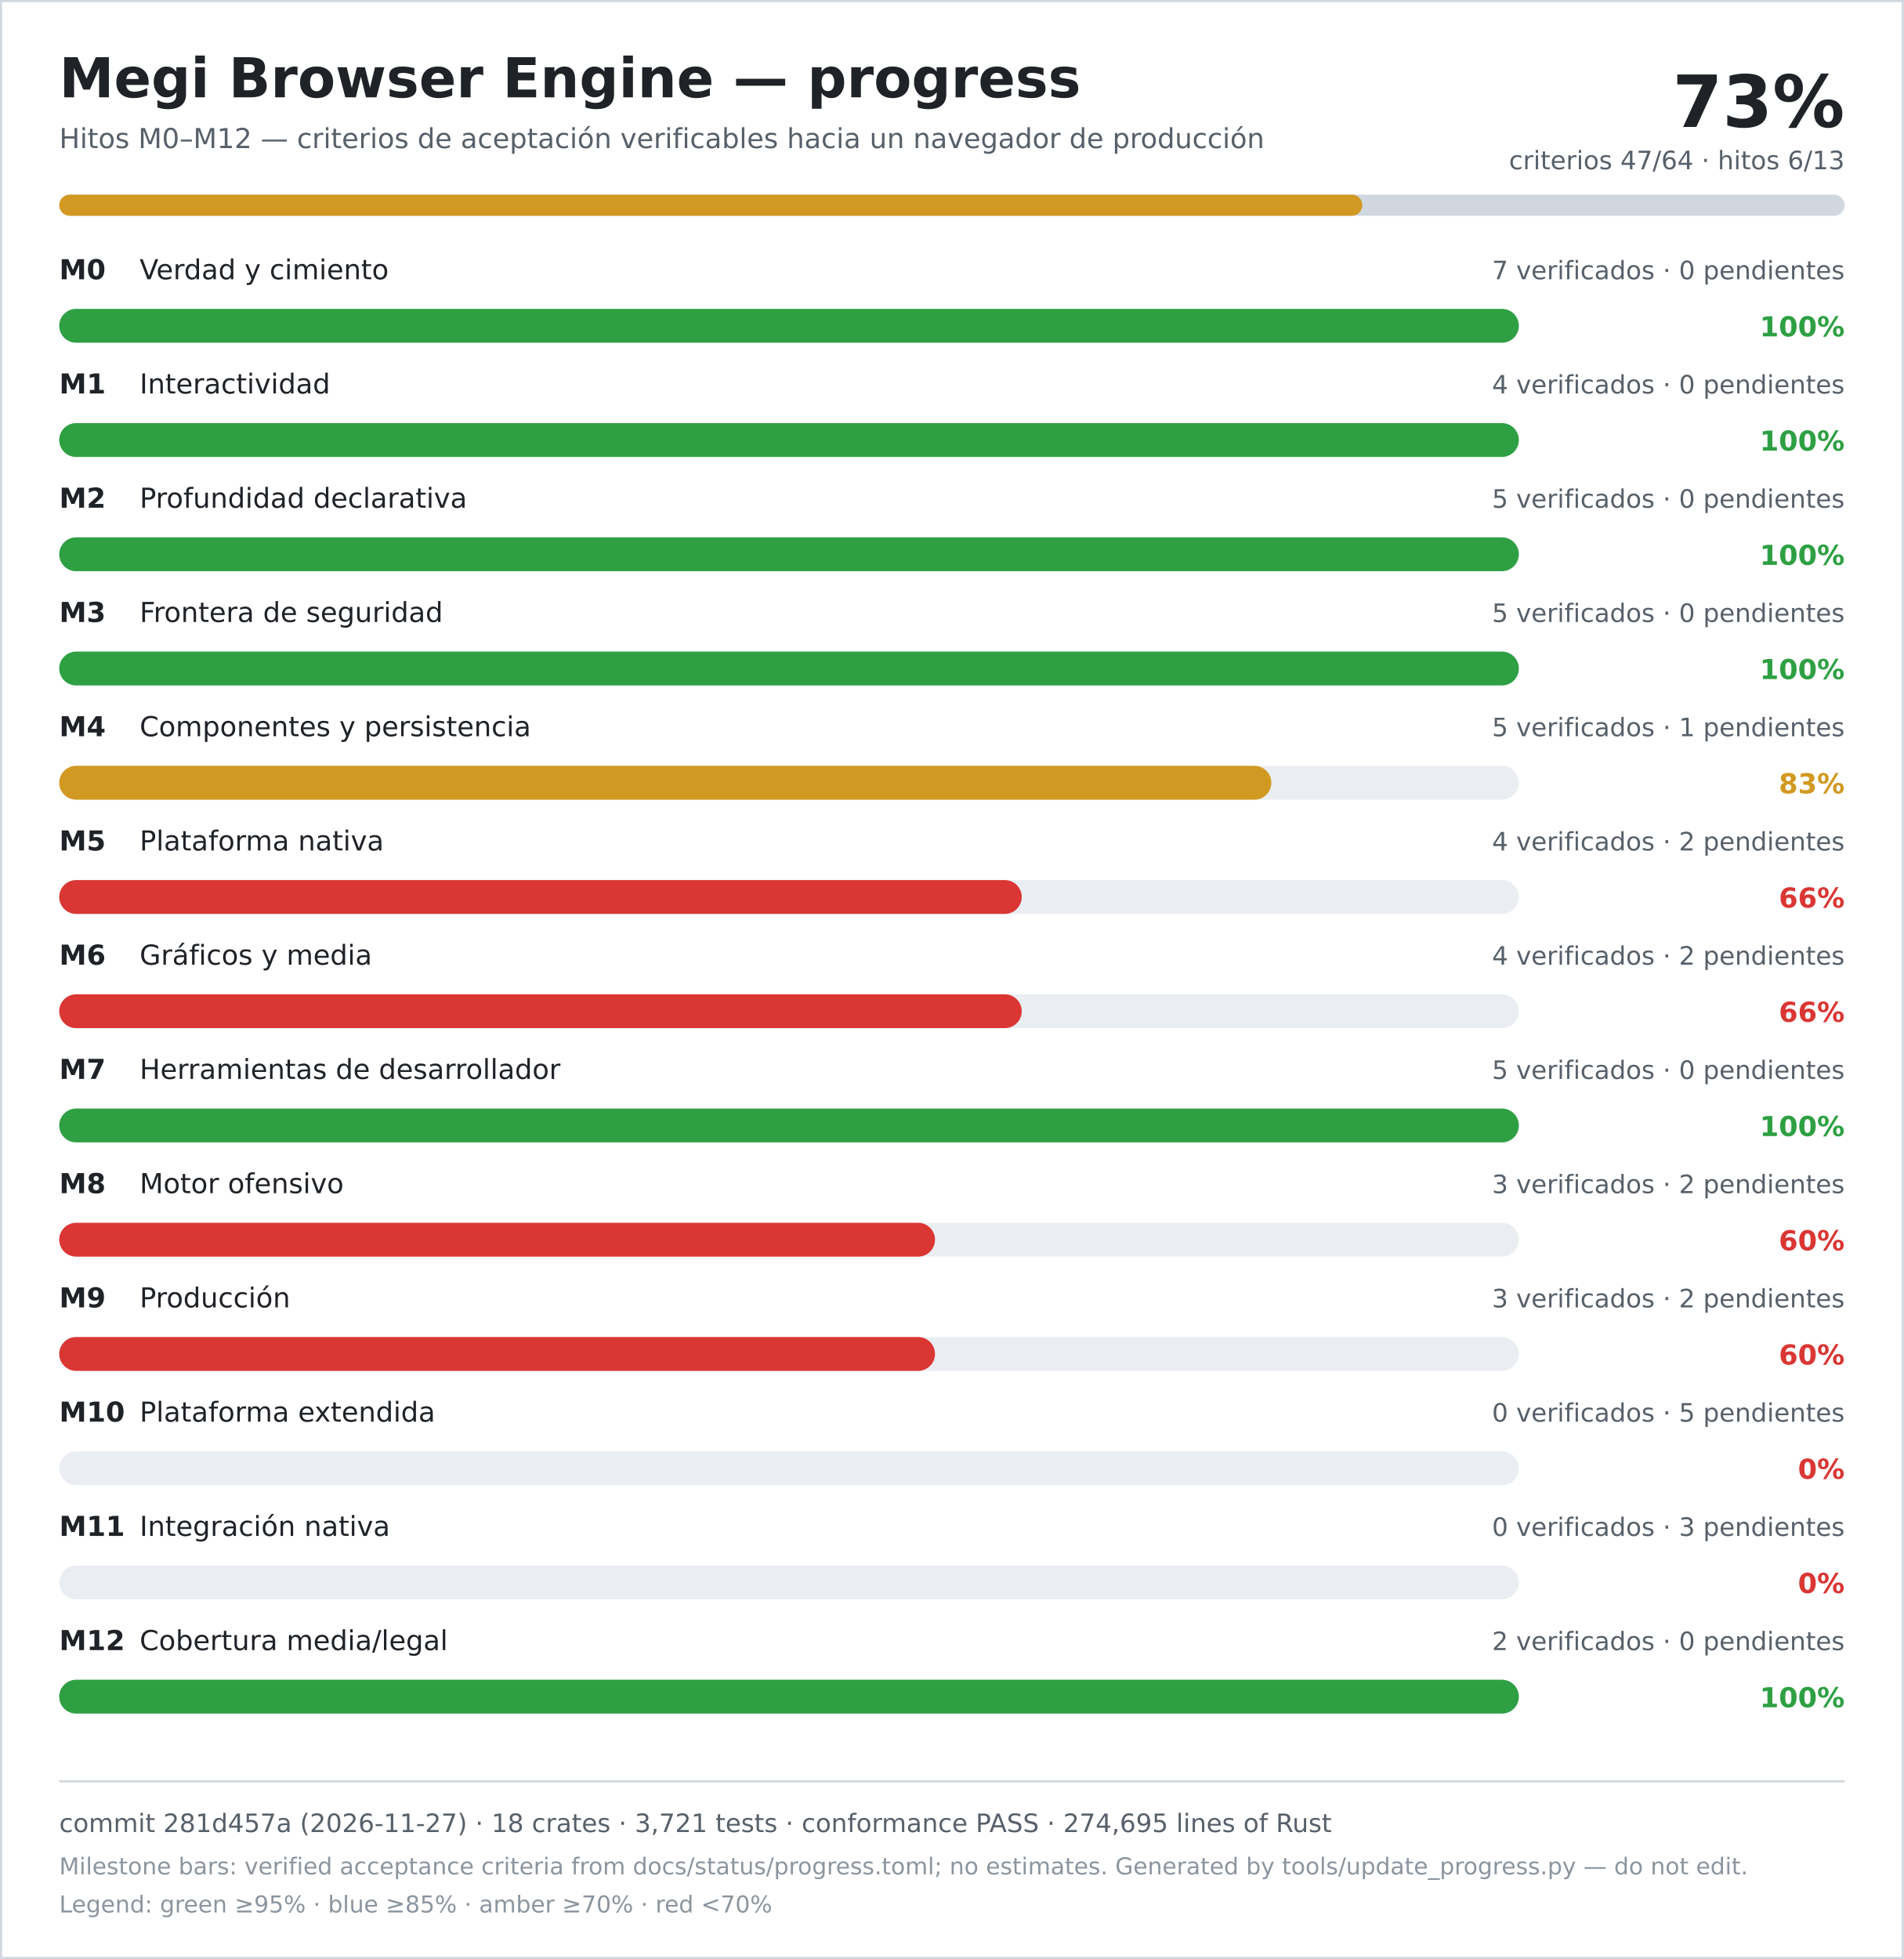
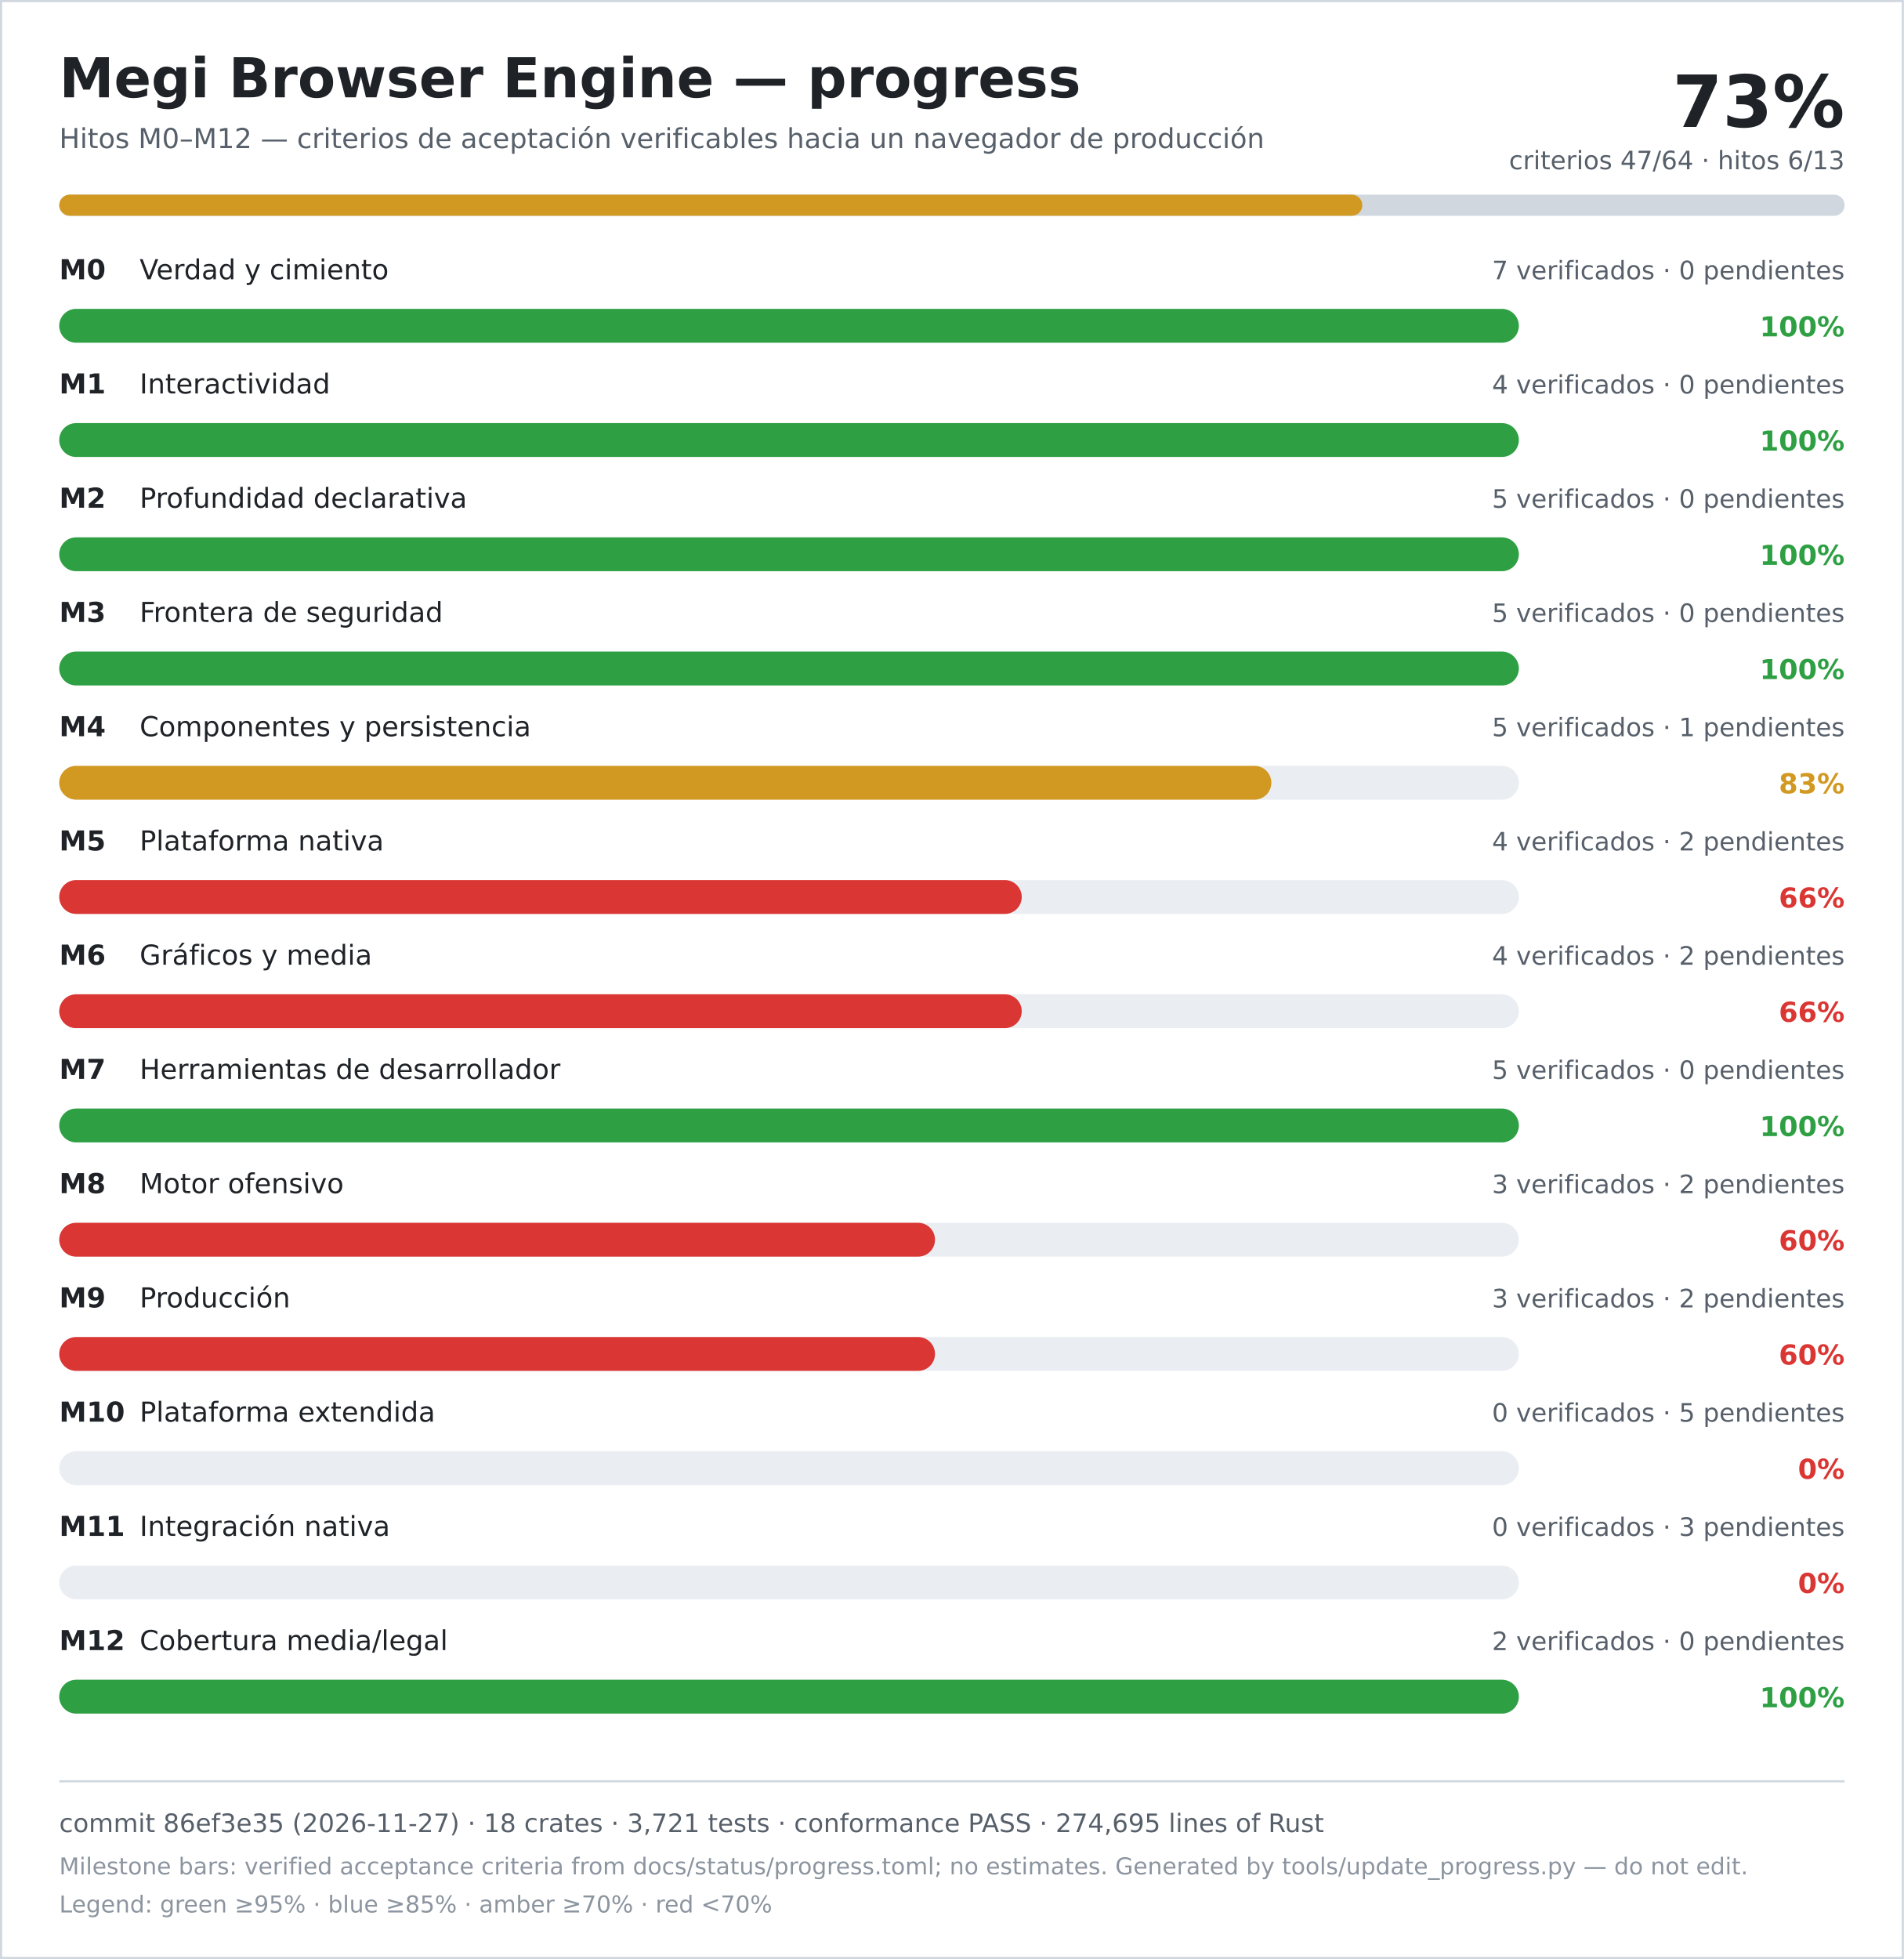
<svg xmlns="http://www.w3.org/2000/svg" width="900" height="926" viewBox="0 0 900 926" role="img" aria-labelledby="title desc">
  <rect width="900" height="926" fill="#ffffff" />
  <rect x="0.5" y="0.5" width="899" height="925" fill="none" stroke="#d0d7de" />
  <text x="28" y="46" font-family="DejaVu Sans, Verdana, sans-serif" font-size="26" font-weight="700" fill="#1f2328">Megi Browser Engine — progress</text>
  <text x="28" y="70" font-family="DejaVu Sans, Verdana, sans-serif" font-size="13" fill="#57606a">Hitos M0–M12 — criterios de aceptación verificables hacia un navegador de producción</text>
  <text x="872" y="60" text-anchor="end" font-family="DejaVu Sans, Verdana, sans-serif" font-size="34" font-weight="700" fill="#1f2328">73%</text>
  <text x="872" y="80" text-anchor="end" font-family="DejaVu Sans, Verdana, sans-serif" font-size="12" fill="#57606a">criterios 47/64 · hitos 6/13</text>
  <rect x="28" y="92" width="844" height="10" rx="5" fill="#d0d7de" />
  <rect x="28" y="92" width="616" height="10" rx="5" fill="#d29922" />
  <text x="28" y="132" font-family="DejaVu Sans, Verdana, sans-serif" font-size="13" font-weight="700" fill="#1f2328">M0</text>
  <text x="66" y="132" font-family="DejaVu Sans, Verdana, sans-serif" font-size="13" fill="#1f2328">Verdad y cimiento</text>
  <text x="872" y="132" text-anchor="end" font-family="DejaVu Sans, Verdana, sans-serif" font-size="12" fill="#57606a">7 verificados · 0 pendientes</text>
  <rect x="28" y="146" width="690" height="16" rx="8" fill="#eaeef2" />
  <rect x="28" y="146" width="690" height="16" rx="8" fill="#2ea043" />
  <text x="872" y="159" text-anchor="end" font-family="DejaVu Sans, Verdana, sans-serif" font-size="13" font-weight="700" fill="#2ea043">100%</text>
  <text x="28" y="186" font-family="DejaVu Sans, Verdana, sans-serif" font-size="13" font-weight="700" fill="#1f2328">M1</text>
  <text x="66" y="186" font-family="DejaVu Sans, Verdana, sans-serif" font-size="13" fill="#1f2328">Interactividad</text>
  <text x="872" y="186" text-anchor="end" font-family="DejaVu Sans, Verdana, sans-serif" font-size="12" fill="#57606a">4 verificados · 0 pendientes</text>
  <rect x="28" y="200" width="690" height="16" rx="8" fill="#eaeef2" />
  <rect x="28" y="200" width="690" height="16" rx="8" fill="#2ea043" />
  <text x="872" y="213" text-anchor="end" font-family="DejaVu Sans, Verdana, sans-serif" font-size="13" font-weight="700" fill="#2ea043">100%</text>
  <text x="28" y="240" font-family="DejaVu Sans, Verdana, sans-serif" font-size="13" font-weight="700" fill="#1f2328">M2</text>
  <text x="66" y="240" font-family="DejaVu Sans, Verdana, sans-serif" font-size="13" fill="#1f2328">Profundidad declarativa</text>
  <text x="872" y="240" text-anchor="end" font-family="DejaVu Sans, Verdana, sans-serif" font-size="12" fill="#57606a">5 verificados · 0 pendientes</text>
  <rect x="28" y="254" width="690" height="16" rx="8" fill="#eaeef2" />
  <rect x="28" y="254" width="690" height="16" rx="8" fill="#2ea043" />
  <text x="872" y="267" text-anchor="end" font-family="DejaVu Sans, Verdana, sans-serif" font-size="13" font-weight="700" fill="#2ea043">100%</text>
  <text x="28" y="294" font-family="DejaVu Sans, Verdana, sans-serif" font-size="13" font-weight="700" fill="#1f2328">M3</text>
  <text x="66" y="294" font-family="DejaVu Sans, Verdana, sans-serif" font-size="13" fill="#1f2328">Frontera de seguridad</text>
  <text x="872" y="294" text-anchor="end" font-family="DejaVu Sans, Verdana, sans-serif" font-size="12" fill="#57606a">5 verificados · 0 pendientes</text>
  <rect x="28" y="308" width="690" height="16" rx="8" fill="#eaeef2" />
  <rect x="28" y="308" width="690" height="16" rx="8" fill="#2ea043" />
  <text x="872" y="321" text-anchor="end" font-family="DejaVu Sans, Verdana, sans-serif" font-size="13" font-weight="700" fill="#2ea043">100%</text>
  <text x="28" y="348" font-family="DejaVu Sans, Verdana, sans-serif" font-size="13" font-weight="700" fill="#1f2328">M4</text>
  <text x="66" y="348" font-family="DejaVu Sans, Verdana, sans-serif" font-size="13" fill="#1f2328">Componentes y persistencia</text>
  <text x="872" y="348" text-anchor="end" font-family="DejaVu Sans, Verdana, sans-serif" font-size="12" fill="#57606a">5 verificados · 1 pendientes</text>
  <rect x="28" y="362" width="690" height="16" rx="8" fill="#eaeef2" />
  <rect x="28" y="362" width="573" height="16" rx="8" fill="#d29922" />
  <text x="872" y="375" text-anchor="end" font-family="DejaVu Sans, Verdana, sans-serif" font-size="13" font-weight="700" fill="#d29922">83%</text>
  <text x="28" y="402" font-family="DejaVu Sans, Verdana, sans-serif" font-size="13" font-weight="700" fill="#1f2328">M5</text>
  <text x="66" y="402" font-family="DejaVu Sans, Verdana, sans-serif" font-size="13" fill="#1f2328">Plataforma nativa</text>
  <text x="872" y="402" text-anchor="end" font-family="DejaVu Sans, Verdana, sans-serif" font-size="12" fill="#57606a">4 verificados · 2 pendientes</text>
  <rect x="28" y="416" width="690" height="16" rx="8" fill="#eaeef2" />
  <rect x="28" y="416" width="455" height="16" rx="8" fill="#da3633" />
  <text x="872" y="429" text-anchor="end" font-family="DejaVu Sans, Verdana, sans-serif" font-size="13" font-weight="700" fill="#da3633">66%</text>
  <text x="28" y="456" font-family="DejaVu Sans, Verdana, sans-serif" font-size="13" font-weight="700" fill="#1f2328">M6</text>
  <text x="66" y="456" font-family="DejaVu Sans, Verdana, sans-serif" font-size="13" fill="#1f2328">Gráficos y media</text>
  <text x="872" y="456" text-anchor="end" font-family="DejaVu Sans, Verdana, sans-serif" font-size="12" fill="#57606a">4 verificados · 2 pendientes</text>
  <rect x="28" y="470" width="690" height="16" rx="8" fill="#eaeef2" />
  <rect x="28" y="470" width="455" height="16" rx="8" fill="#da3633" />
  <text x="872" y="483" text-anchor="end" font-family="DejaVu Sans, Verdana, sans-serif" font-size="13" font-weight="700" fill="#da3633">66%</text>
  <text x="28" y="510" font-family="DejaVu Sans, Verdana, sans-serif" font-size="13" font-weight="700" fill="#1f2328">M7</text>
  <text x="66" y="510" font-family="DejaVu Sans, Verdana, sans-serif" font-size="13" fill="#1f2328">Herramientas de desarrollador</text>
  <text x="872" y="510" text-anchor="end" font-family="DejaVu Sans, Verdana, sans-serif" font-size="12" fill="#57606a">5 verificados · 0 pendientes</text>
  <rect x="28" y="524" width="690" height="16" rx="8" fill="#eaeef2" />
  <rect x="28" y="524" width="690" height="16" rx="8" fill="#2ea043" />
  <text x="872" y="537" text-anchor="end" font-family="DejaVu Sans, Verdana, sans-serif" font-size="13" font-weight="700" fill="#2ea043">100%</text>
  <text x="28" y="564" font-family="DejaVu Sans, Verdana, sans-serif" font-size="13" font-weight="700" fill="#1f2328">M8</text>
  <text x="66" y="564" font-family="DejaVu Sans, Verdana, sans-serif" font-size="13" fill="#1f2328">Motor ofensivo</text>
  <text x="872" y="564" text-anchor="end" font-family="DejaVu Sans, Verdana, sans-serif" font-size="12" fill="#57606a">3 verificados · 2 pendientes</text>
  <rect x="28" y="578" width="690" height="16" rx="8" fill="#eaeef2" />
  <rect x="28" y="578" width="414" height="16" rx="8" fill="#da3633" />
  <text x="872" y="591" text-anchor="end" font-family="DejaVu Sans, Verdana, sans-serif" font-size="13" font-weight="700" fill="#da3633">60%</text>
  <text x="28" y="618" font-family="DejaVu Sans, Verdana, sans-serif" font-size="13" font-weight="700" fill="#1f2328">M9</text>
  <text x="66" y="618" font-family="DejaVu Sans, Verdana, sans-serif" font-size="13" fill="#1f2328">Producción</text>
  <text x="872" y="618" text-anchor="end" font-family="DejaVu Sans, Verdana, sans-serif" font-size="12" fill="#57606a">3 verificados · 2 pendientes</text>
  <rect x="28" y="632" width="690" height="16" rx="8" fill="#eaeef2" />
  <rect x="28" y="632" width="414" height="16" rx="8" fill="#da3633" />
  <text x="872" y="645" text-anchor="end" font-family="DejaVu Sans, Verdana, sans-serif" font-size="13" font-weight="700" fill="#da3633">60%</text>
  <text x="28" y="672" font-family="DejaVu Sans, Verdana, sans-serif" font-size="13" font-weight="700" fill="#1f2328">M10</text>
  <text x="66" y="672" font-family="DejaVu Sans, Verdana, sans-serif" font-size="13" fill="#1f2328">Plataforma extendida</text>
  <text x="872" y="672" text-anchor="end" font-family="DejaVu Sans, Verdana, sans-serif" font-size="12" fill="#57606a">0 verificados · 5 pendientes</text>
  <rect x="28" y="686" width="690" height="16" rx="8" fill="#eaeef2" />
  <rect x="28" y="686" width="0" height="16" rx="8" fill="#da3633" />
  <text x="872" y="699" text-anchor="end" font-family="DejaVu Sans, Verdana, sans-serif" font-size="13" font-weight="700" fill="#da3633">0%</text>
  <text x="28" y="726" font-family="DejaVu Sans, Verdana, sans-serif" font-size="13" font-weight="700" fill="#1f2328">M11</text>
  <text x="66" y="726" font-family="DejaVu Sans, Verdana, sans-serif" font-size="13" fill="#1f2328">Integración nativa</text>
  <text x="872" y="726" text-anchor="end" font-family="DejaVu Sans, Verdana, sans-serif" font-size="12" fill="#57606a">0 verificados · 3 pendientes</text>
  <rect x="28" y="740" width="690" height="16" rx="8" fill="#eaeef2" />
  <rect x="28" y="740" width="0" height="16" rx="8" fill="#da3633" />
  <text x="872" y="753" text-anchor="end" font-family="DejaVu Sans, Verdana, sans-serif" font-size="13" font-weight="700" fill="#da3633">0%</text>
  <text x="28" y="780" font-family="DejaVu Sans, Verdana, sans-serif" font-size="13" font-weight="700" fill="#1f2328">M12</text>
  <text x="66" y="780" font-family="DejaVu Sans, Verdana, sans-serif" font-size="13" fill="#1f2328">Cobertura media/legal</text>
  <text x="872" y="780" text-anchor="end" font-family="DejaVu Sans, Verdana, sans-serif" font-size="12" fill="#57606a">2 verificados · 0 pendientes</text>
  <rect x="28" y="794" width="690" height="16" rx="8" fill="#eaeef2" />
  <rect x="28" y="794" width="690" height="16" rx="8" fill="#2ea043" />
  <text x="872" y="807" text-anchor="end" font-family="DejaVu Sans, Verdana, sans-serif" font-size="13" font-weight="700" fill="#2ea043">100%</text>
  <line x1="28" y1="842" x2="872" y2="842" stroke="#d0d7de" />
-   <text x="28" y="866" font-family="DejaVu Sans, Verdana, sans-serif" font-size="12" fill="#57606a">commit 281d457a (2026-11-27) · 18 crates · 3,721 tests · conformance PASS · 274,695 lines of Rust</text>
+   <text x="28" y="866" font-family="DejaVu Sans, Verdana, sans-serif" font-size="12" fill="#57606a">commit 86ef3e35 (2026-11-27) · 18 crates · 3,721 tests · conformance PASS · 274,695 lines of Rust</text>
  <text x="28" y="886" font-family="DejaVu Sans, Verdana, sans-serif" font-size="11" fill="#8c959f">Milestone bars: verified acceptance criteria from docs/status/progress.toml; no estimates. Generated by tools/update_progress.py — do not edit.</text>
  <text x="28" y="904" font-family="DejaVu Sans, Verdana, sans-serif" font-size="11" fill="#8c959f">Legend: green ≥95% · blue ≥85% · amber ≥70% · red &lt;70%</text>
</svg>
